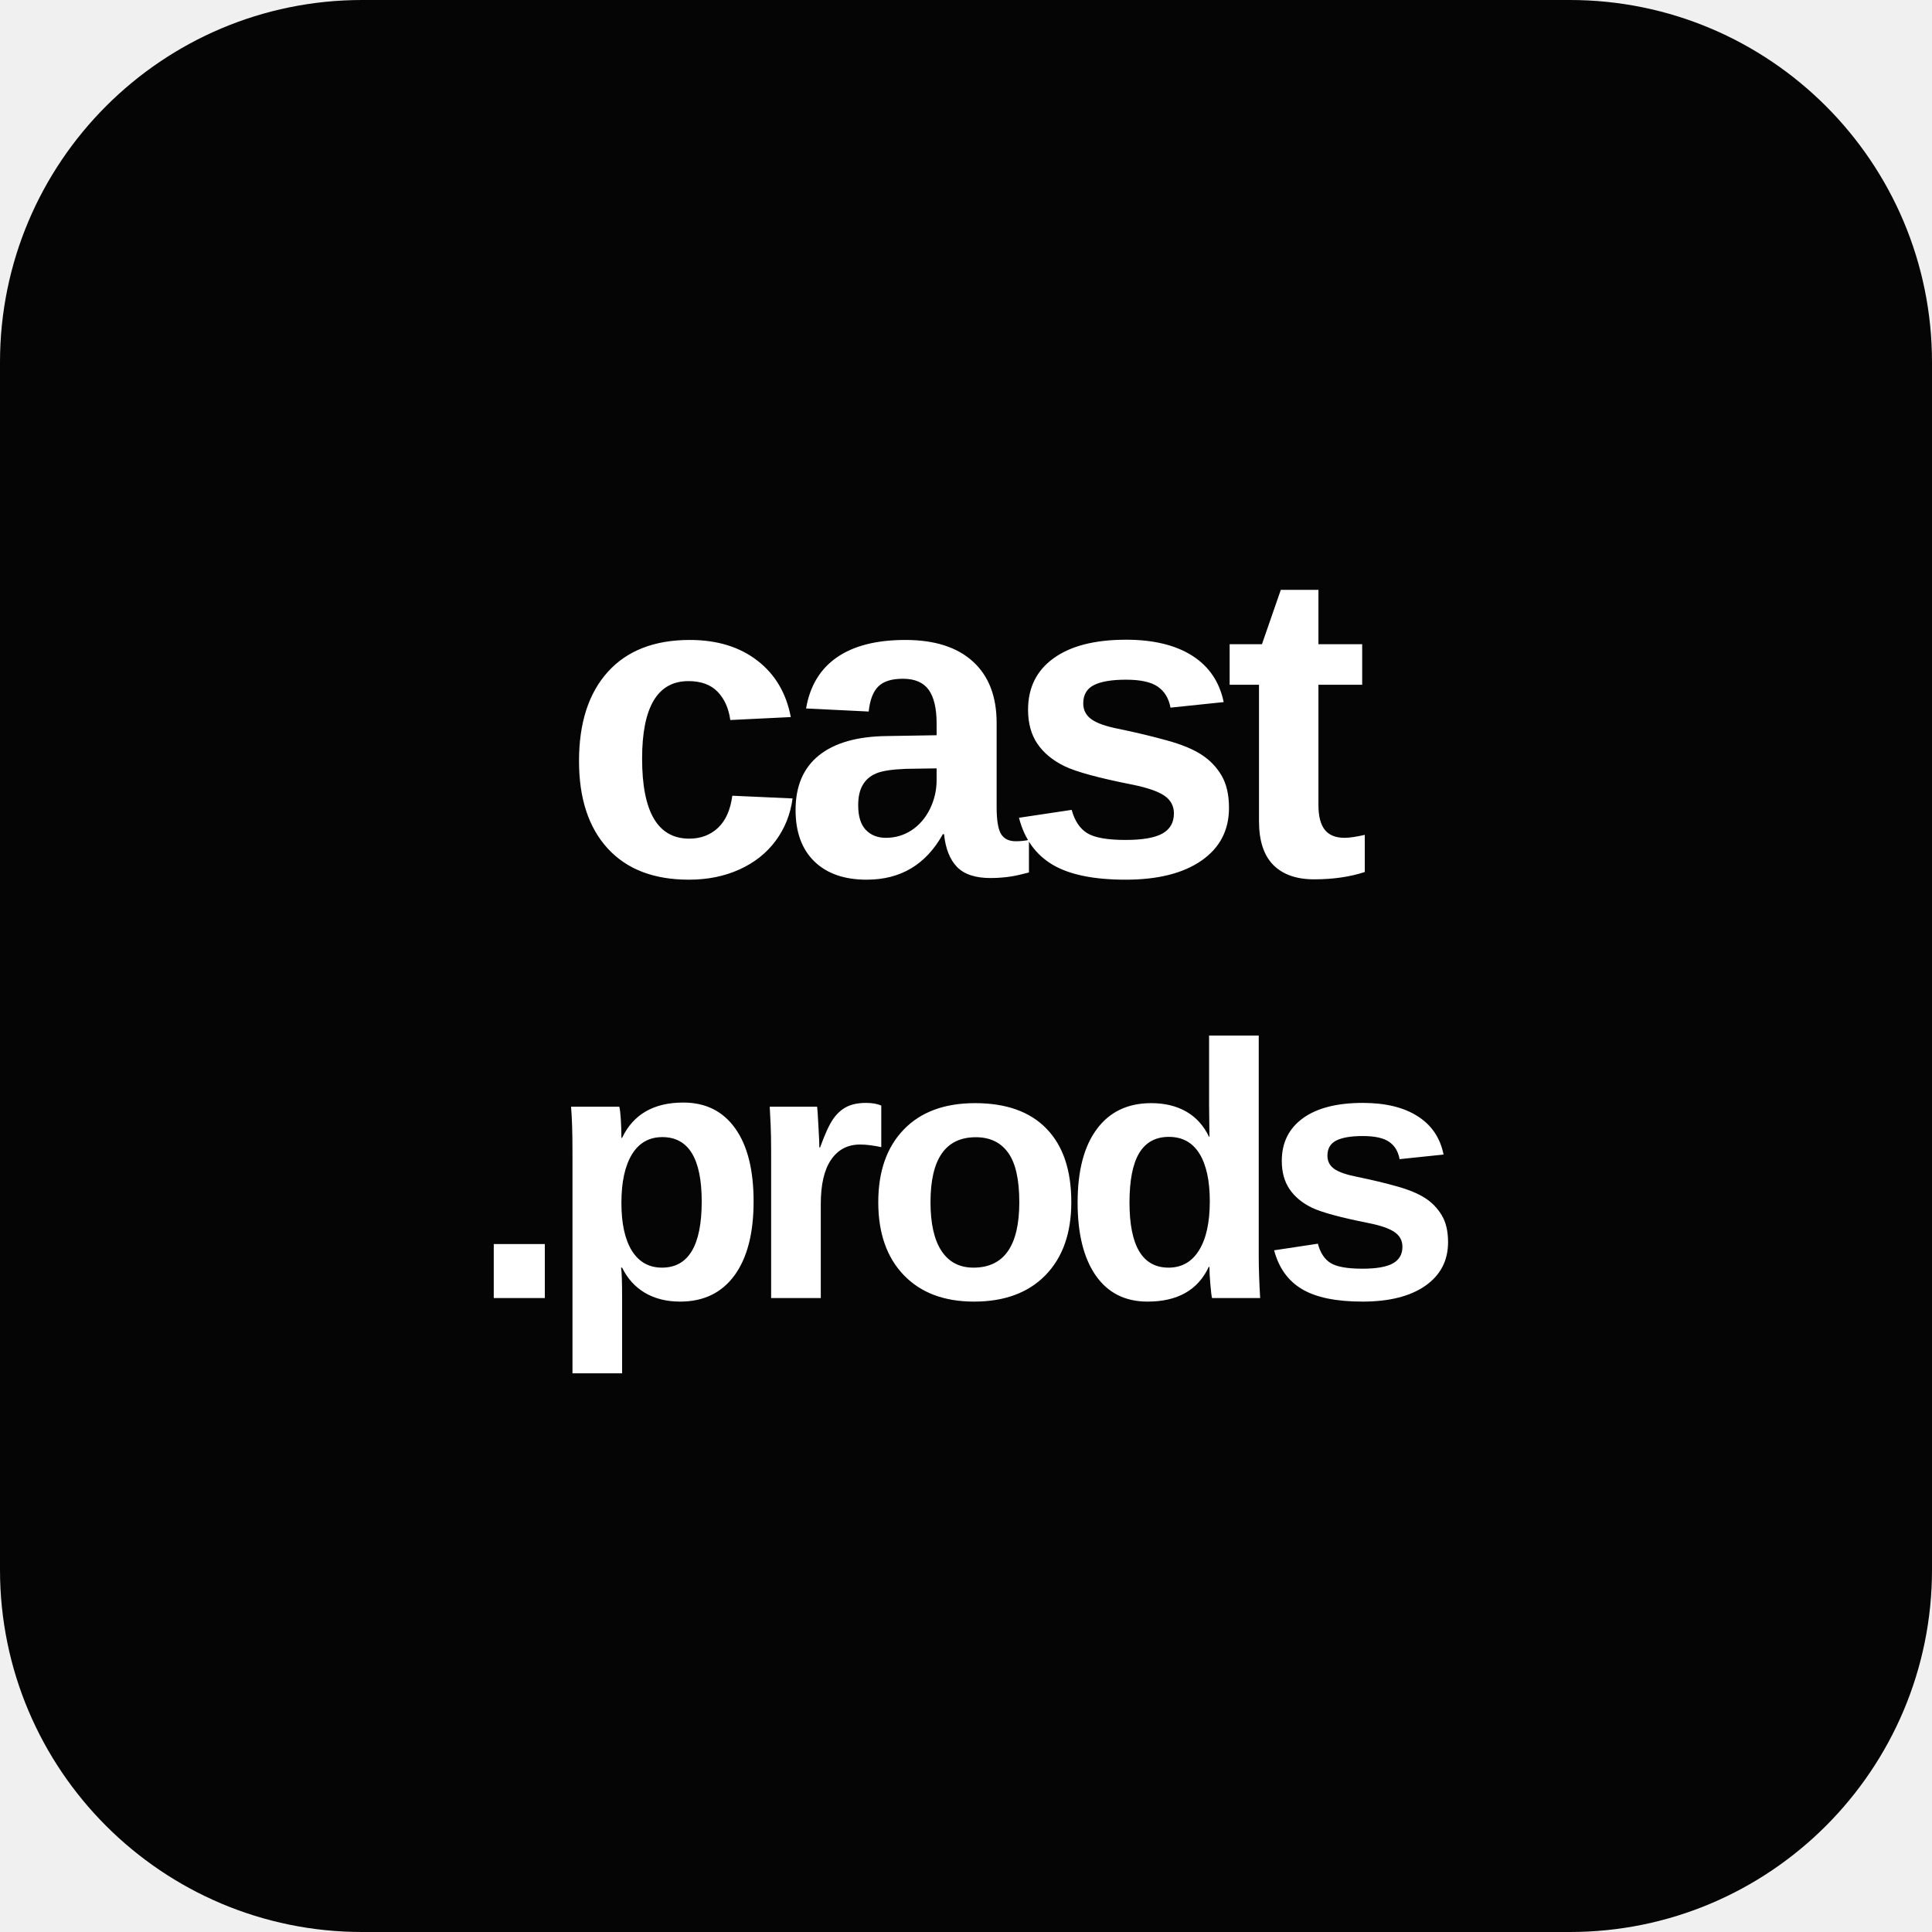
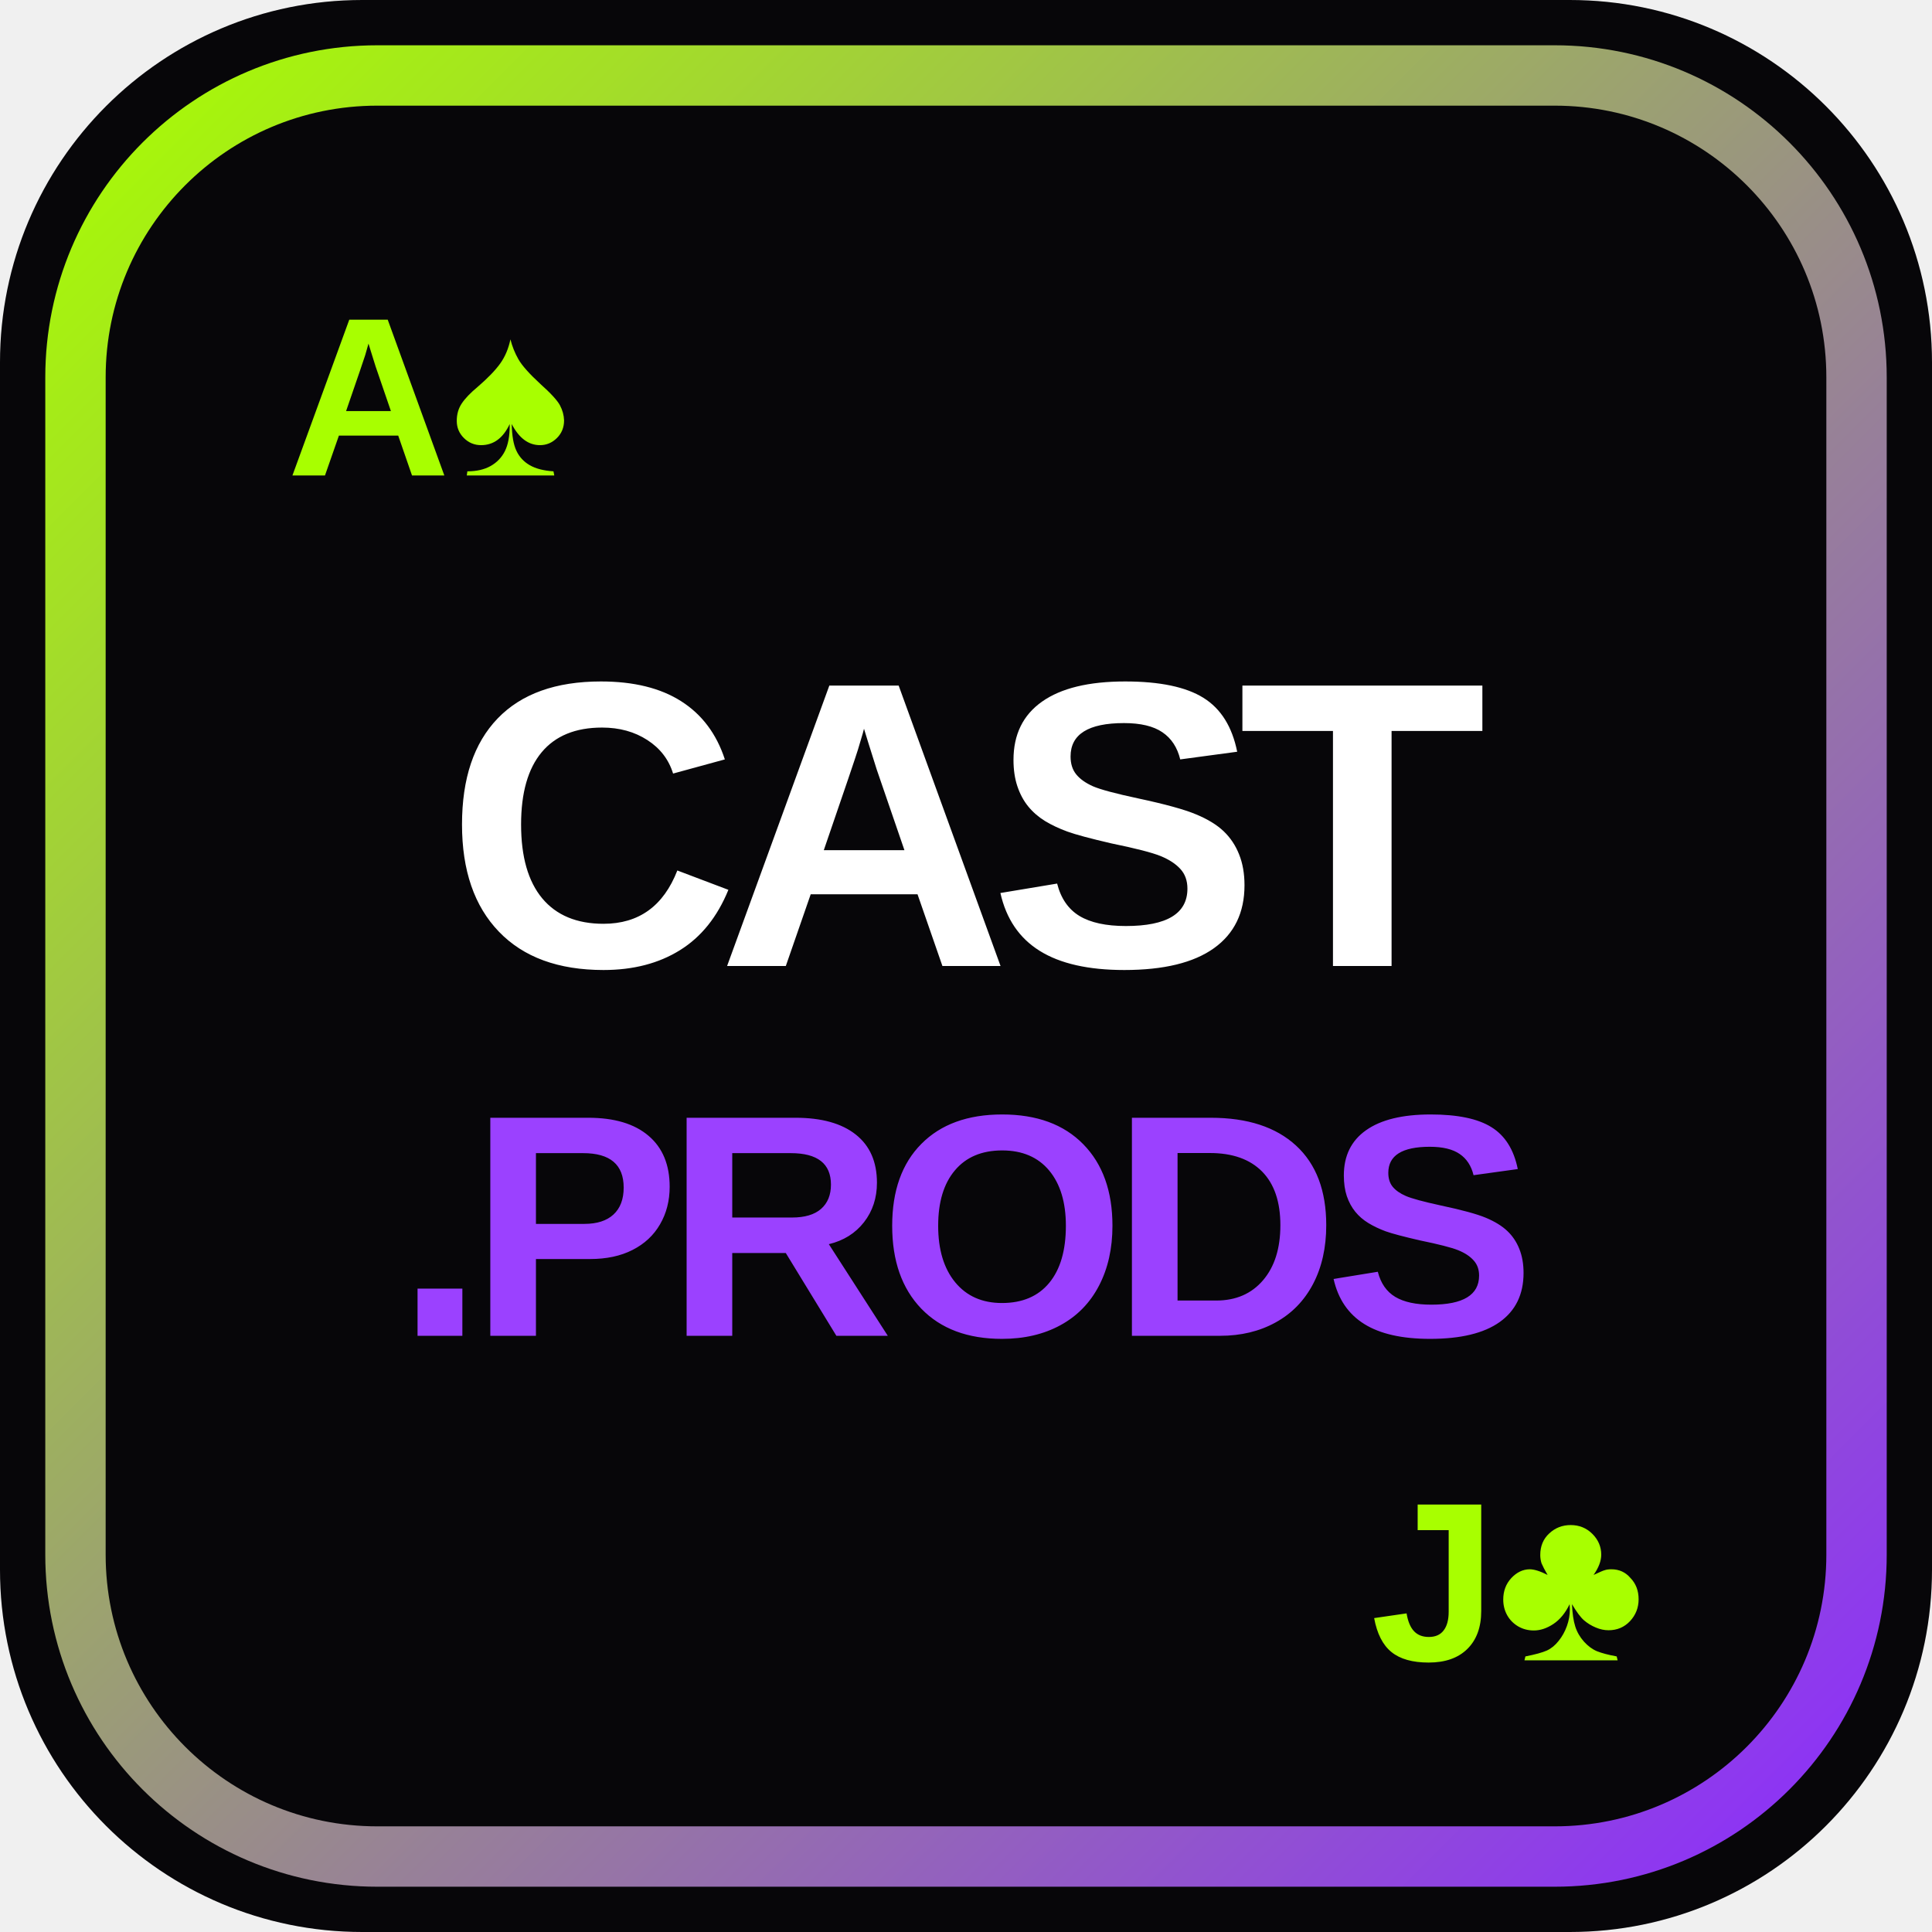
<svg xmlns="http://www.w3.org/2000/svg" viewBox="0 0 256 256">
-   <rect width="256" height="256" rx="48" fill="#050505" />
-   <text x="128" y="116" text-anchor="middle" fill="#ffffff" font-family="Arial, Helvetica, sans-serif" font-size="58" font-weight="800" letter-spacing="-3">cast</text>
-   <text x="128" y="172" text-anchor="middle" fill="#ffffff" font-family="Arial, Helvetica, sans-serif" font-size="48" font-weight="800" letter-spacing="-3">.prods</text>
+   <defs>
+     <linearGradient id="g" x1="0" y1="0" x2="1" y2="1">
+       <stop stop-color="#a8ff00" />
+       <stop offset="1" stop-color="#8c2bff" />
+     </linearGradient>
+   </defs>
+   <rect width="256" height="256" rx="48" fill="#070609" />
+   <rect x="10" y="10" width="236" height="236" rx="40" fill="none" stroke="url(#g)" stroke-width="8" />
+   <text x="38" y="63" fill="#a8ff00" font-family="Arial, Helvetica, sans-serif" font-size="30" font-weight="900">A♠</text>
+   <text x="128" y="128" text-anchor="middle" fill="#ffffff" font-family="Arial, Helvetica, sans-serif" font-size="54" font-weight="900" letter-spacing="-3">CAST</text>
+   <text x="128" y="177" text-anchor="middle" fill="#9b41ff" font-family="Arial, Helvetica, sans-serif" font-size="42" font-weight="900" letter-spacing="-2">.PRODS</text>
+   <text x="218" y="220" text-anchor="end" fill="#a8ff00" font-family="Arial, Helvetica, sans-serif" font-size="30" font-weight="900">J♣</text>
</svg>
